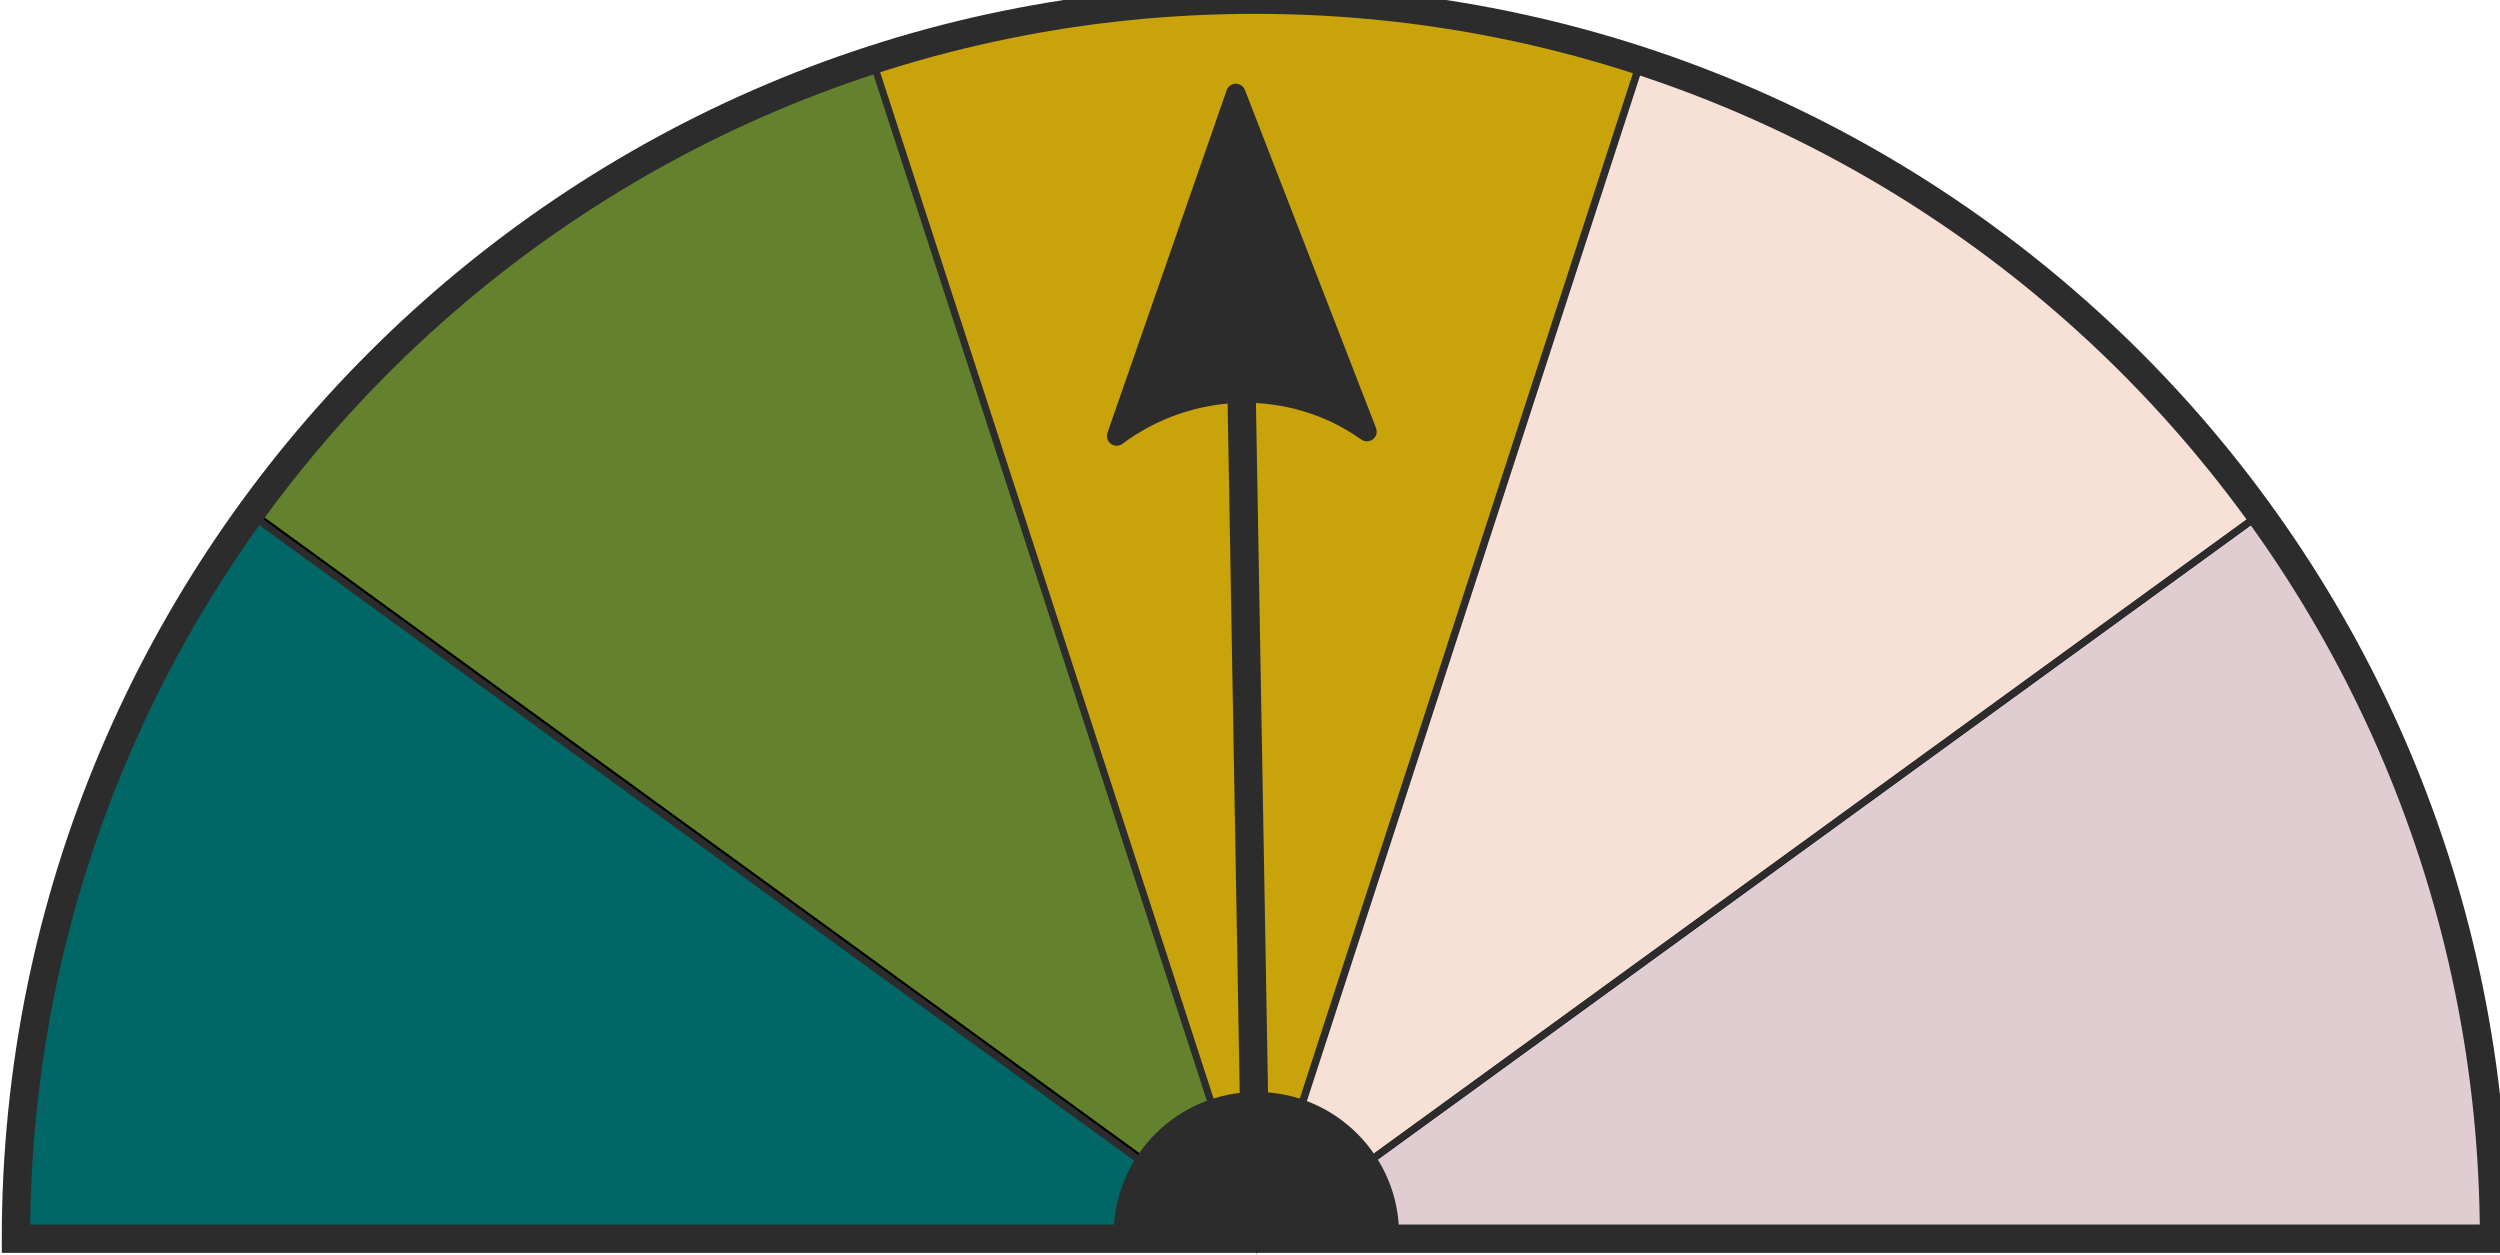
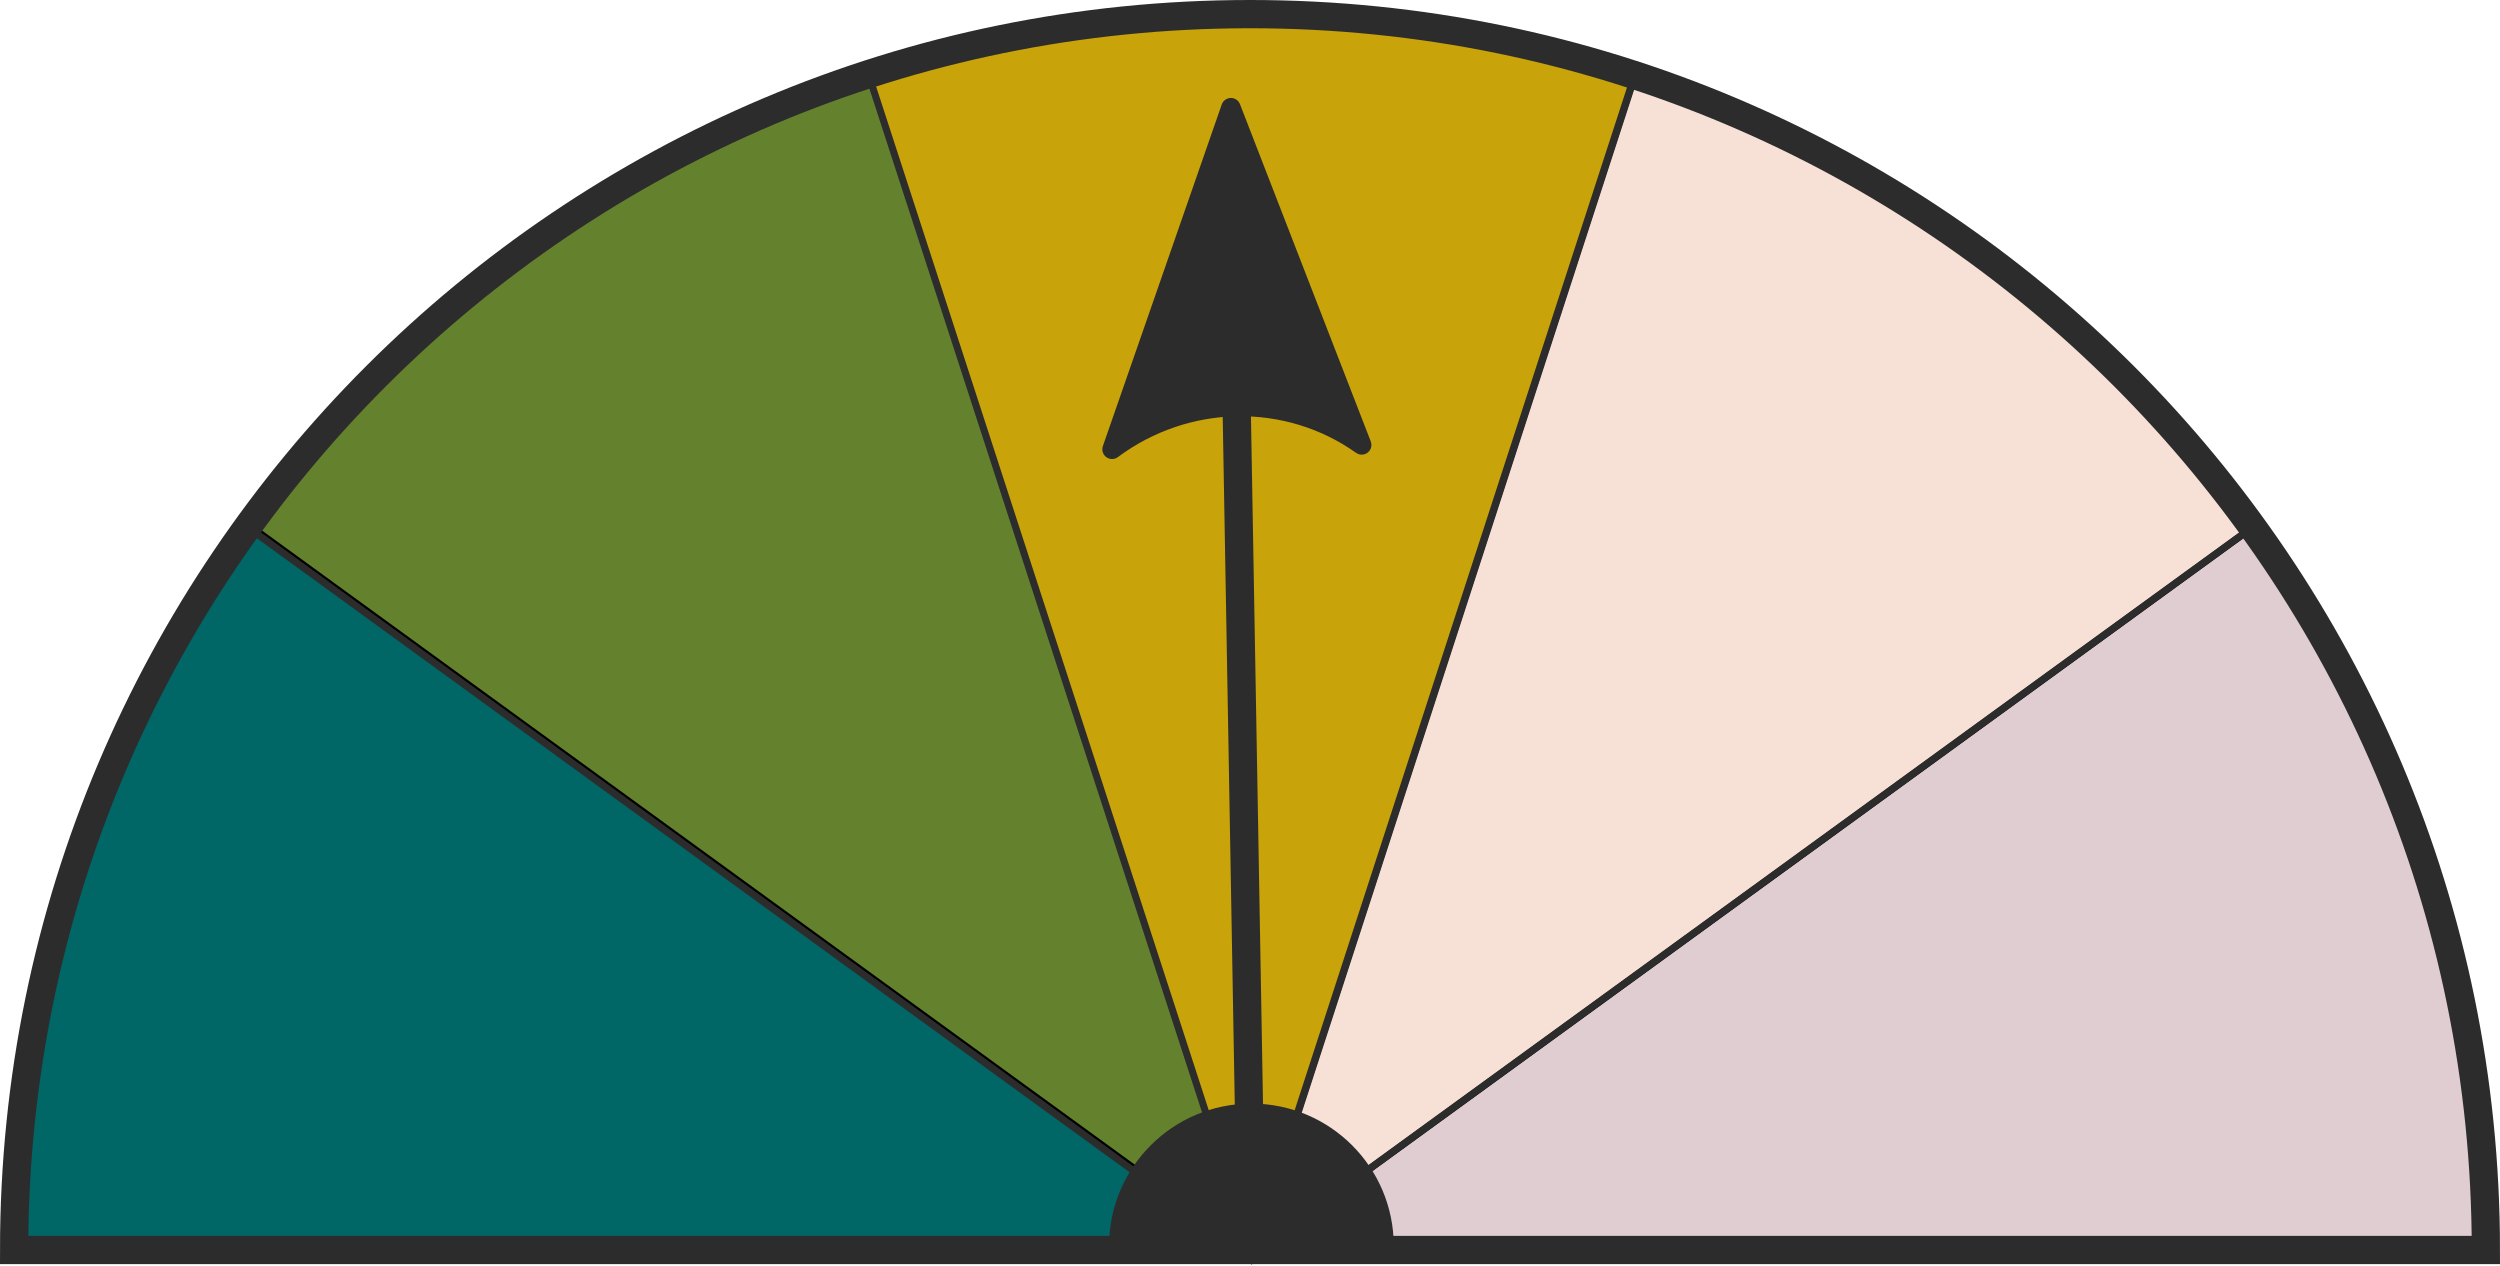
- <svg xmlns="http://www.w3.org/2000/svg" width="99.651mm" height="49.987mm" viewBox="0 0 353.094 177.118" id="svg4816" version="1.1">
+ <svg xmlns="http://www.w3.org/2000/svg" width="99.907mm" height="50.564mm" viewBox="0 0 354 179.164" id="svg4816" version="1.1">
  <defs id="defs4818">
-     <marker orient="auto" refY="0.0" refX="0.0" id="marker5884" style="overflow:visible;">
-       <path id="path5886" style="fill-rule:evenodd;stroke-width:0.625;stroke-linejoin:round;stroke:#2c2c2c;stroke-opacity:1;fill:#2c2c2c;fill-opacity:1" d="M 8.719,4.034 L -2.207,0.016 L 8.719,-4.002 C 6.973,-1.63 6.983,1.616 8.719,4.034 z " transform="scale(1.1) rotate(180) translate(1,0)" />
-     </marker>
-     <marker orient="auto" refY="0.0" refX="0.0" id="marker5838" style="overflow:visible;">
-       <path id="path5840" style="fill-rule:evenodd;stroke-width:0.625;stroke-linejoin:round;stroke:#2c2c2c;stroke-opacity:1;fill:#2c2c2c;fill-opacity:1" d="M 8.719,4.034 L -2.207,0.016 L 8.719,-4.002 C 6.973,-1.63 6.983,1.616 8.719,4.034 z " transform="scale(1.1) rotate(180) translate(1,0)" />
-     </marker>
-     <marker orient="auto" refY="0.0" refX="0.0" id="Arrow2Lend" style="overflow:visible;">
-       <path id="path4169" style="fill-rule:evenodd;stroke-width:0.625;stroke-linejoin:round;stroke:#2c2c2c;stroke-opacity:1;fill:#2c2c2c;fill-opacity:1" d="M 8.719,4.034 L -2.207,0.016 L 8.719,-4.002 C 6.973,-1.63 6.983,1.616 8.719,4.034 z " transform="scale(1.1) rotate(180) translate(1,0)" />
+     <marker orient="auto" refY="0" refX="0" id="marker5884" style="overflow:visible">
+       <path id="path5886" style="fill:#2c2c2c;fill-opacity:1;fill-rule:evenodd;stroke:#2c2c2c;stroke-width:0.625;stroke-linejoin:round;stroke-opacity:1" d="M 8.719,4.034 -2.207,0.016 8.719,-4.002 c -1.745,2.372 -1.735,5.617 -6e-7,8.035 z" transform="matrix(-1.1,0,0,-1.1,-1.1,0)" />
    </marker>
  </defs>
-   <g id="layer1" transform="translate(-104.8273,-247.6259)">
+   <g id="layer1" transform="translate(-105.0769,-245.5798)">
    <path style="fill:#5e001d;fill-opacity:0.196;stroke:#000000;stroke-width:1;stroke-miterlimit:4;stroke-dasharray:none" id="path5274" d="m 423.999,320.281 a 175,175 0 0 1 33.422,102.862 l -175,0 z" />
    <path d="m 140.9,320.392 a 175,175 0 0 1 87.5,-63.572 l 54.078,166.435 z" id="path5984" style="fill:#64822d;fill-opacity:1;stroke:#000000;stroke-width:1;stroke-linejoin:miter;stroke-miterlimit:4;stroke-dasharray:none" />
    <path style="fill:#006666;fill-opacity:1;stroke:#2c2c2c;stroke-width:1;stroke-miterlimit:4;stroke-dasharray:none;stroke-opacity:1" id="path5986" d="M 107.193,423.43 A 175,175 0 0 1 140.615,320.568 L 282.193,423.43 Z" />
    <path style="fill:#d7642d;fill-opacity:0.196;stroke:#2c2c2c;stroke-width:1;stroke-miterlimit:4;stroke-dasharray:none;stroke-opacity:1" id="path5992" d="m 336.458,256.701 a 175,175 0 0 1 87.5,63.572 L 282.38,423.136 Z" />
    <path d="m 228.24,256.691 a 175,175 0 0 1 108.156,0 l -54.078,166.435 z" id="path5994" style="fill:#c8a30a;fill-opacity:1;stroke:#2c2c2c;stroke-width:1;stroke-miterlimit:4;stroke-dasharray:none;stroke-opacity:1" />
    <path d="m 107.077,422.58 a 175,175 0 0 1 175,-175 175,175 0 0 1 175,175 l -175,0 z" id="path5990" style="fill:#000000;fill-opacity:0;stroke:#2c2c2c;stroke-width:4;stroke-miterlimit:4;stroke-dasharray:none;stroke-opacity:1" />
    <path style="fill:#2c2c2c;fill-opacity:1;stroke:#2c2c2c;stroke-width:4;stroke-linejoin:miter;stroke-miterlimit:4;stroke-dasharray:none;stroke-opacity:1" id="path4870" d="m 264.122,422.003 a 18.156,18.156 0 0 1 18.156,-18.156 18.156,18.156 0 0 1 18.156,18.156 l -18.156,0 z" />
-     <path style="fill:none;fill-rule:evenodd;stroke:#2c2c2c;stroke-width:4;stroke-linecap:butt;stroke-linejoin:miter;stroke-opacity:1;stroke-miterlimit:4;stroke-dasharray:none;marker-end:url(#marker5884)" d="M 282.279,422.346 C 279.538,266.134 279.538,266.134 279.538,266.134" id="path5270" />
+     <path style="fill:none;fill-rule:evenodd;stroke:#2c2c2c;stroke-width:4;stroke-linecap:butt;stroke-linejoin:miter;stroke-miterlimit:4;stroke-dasharray:none;stroke-opacity:1;marker-end:url(#marker5884)" d="M 282.279,422.346 C 279.538,266.134 279.538,266.134 279.538,266.134" id="path5270" />
  </g>
</svg>
